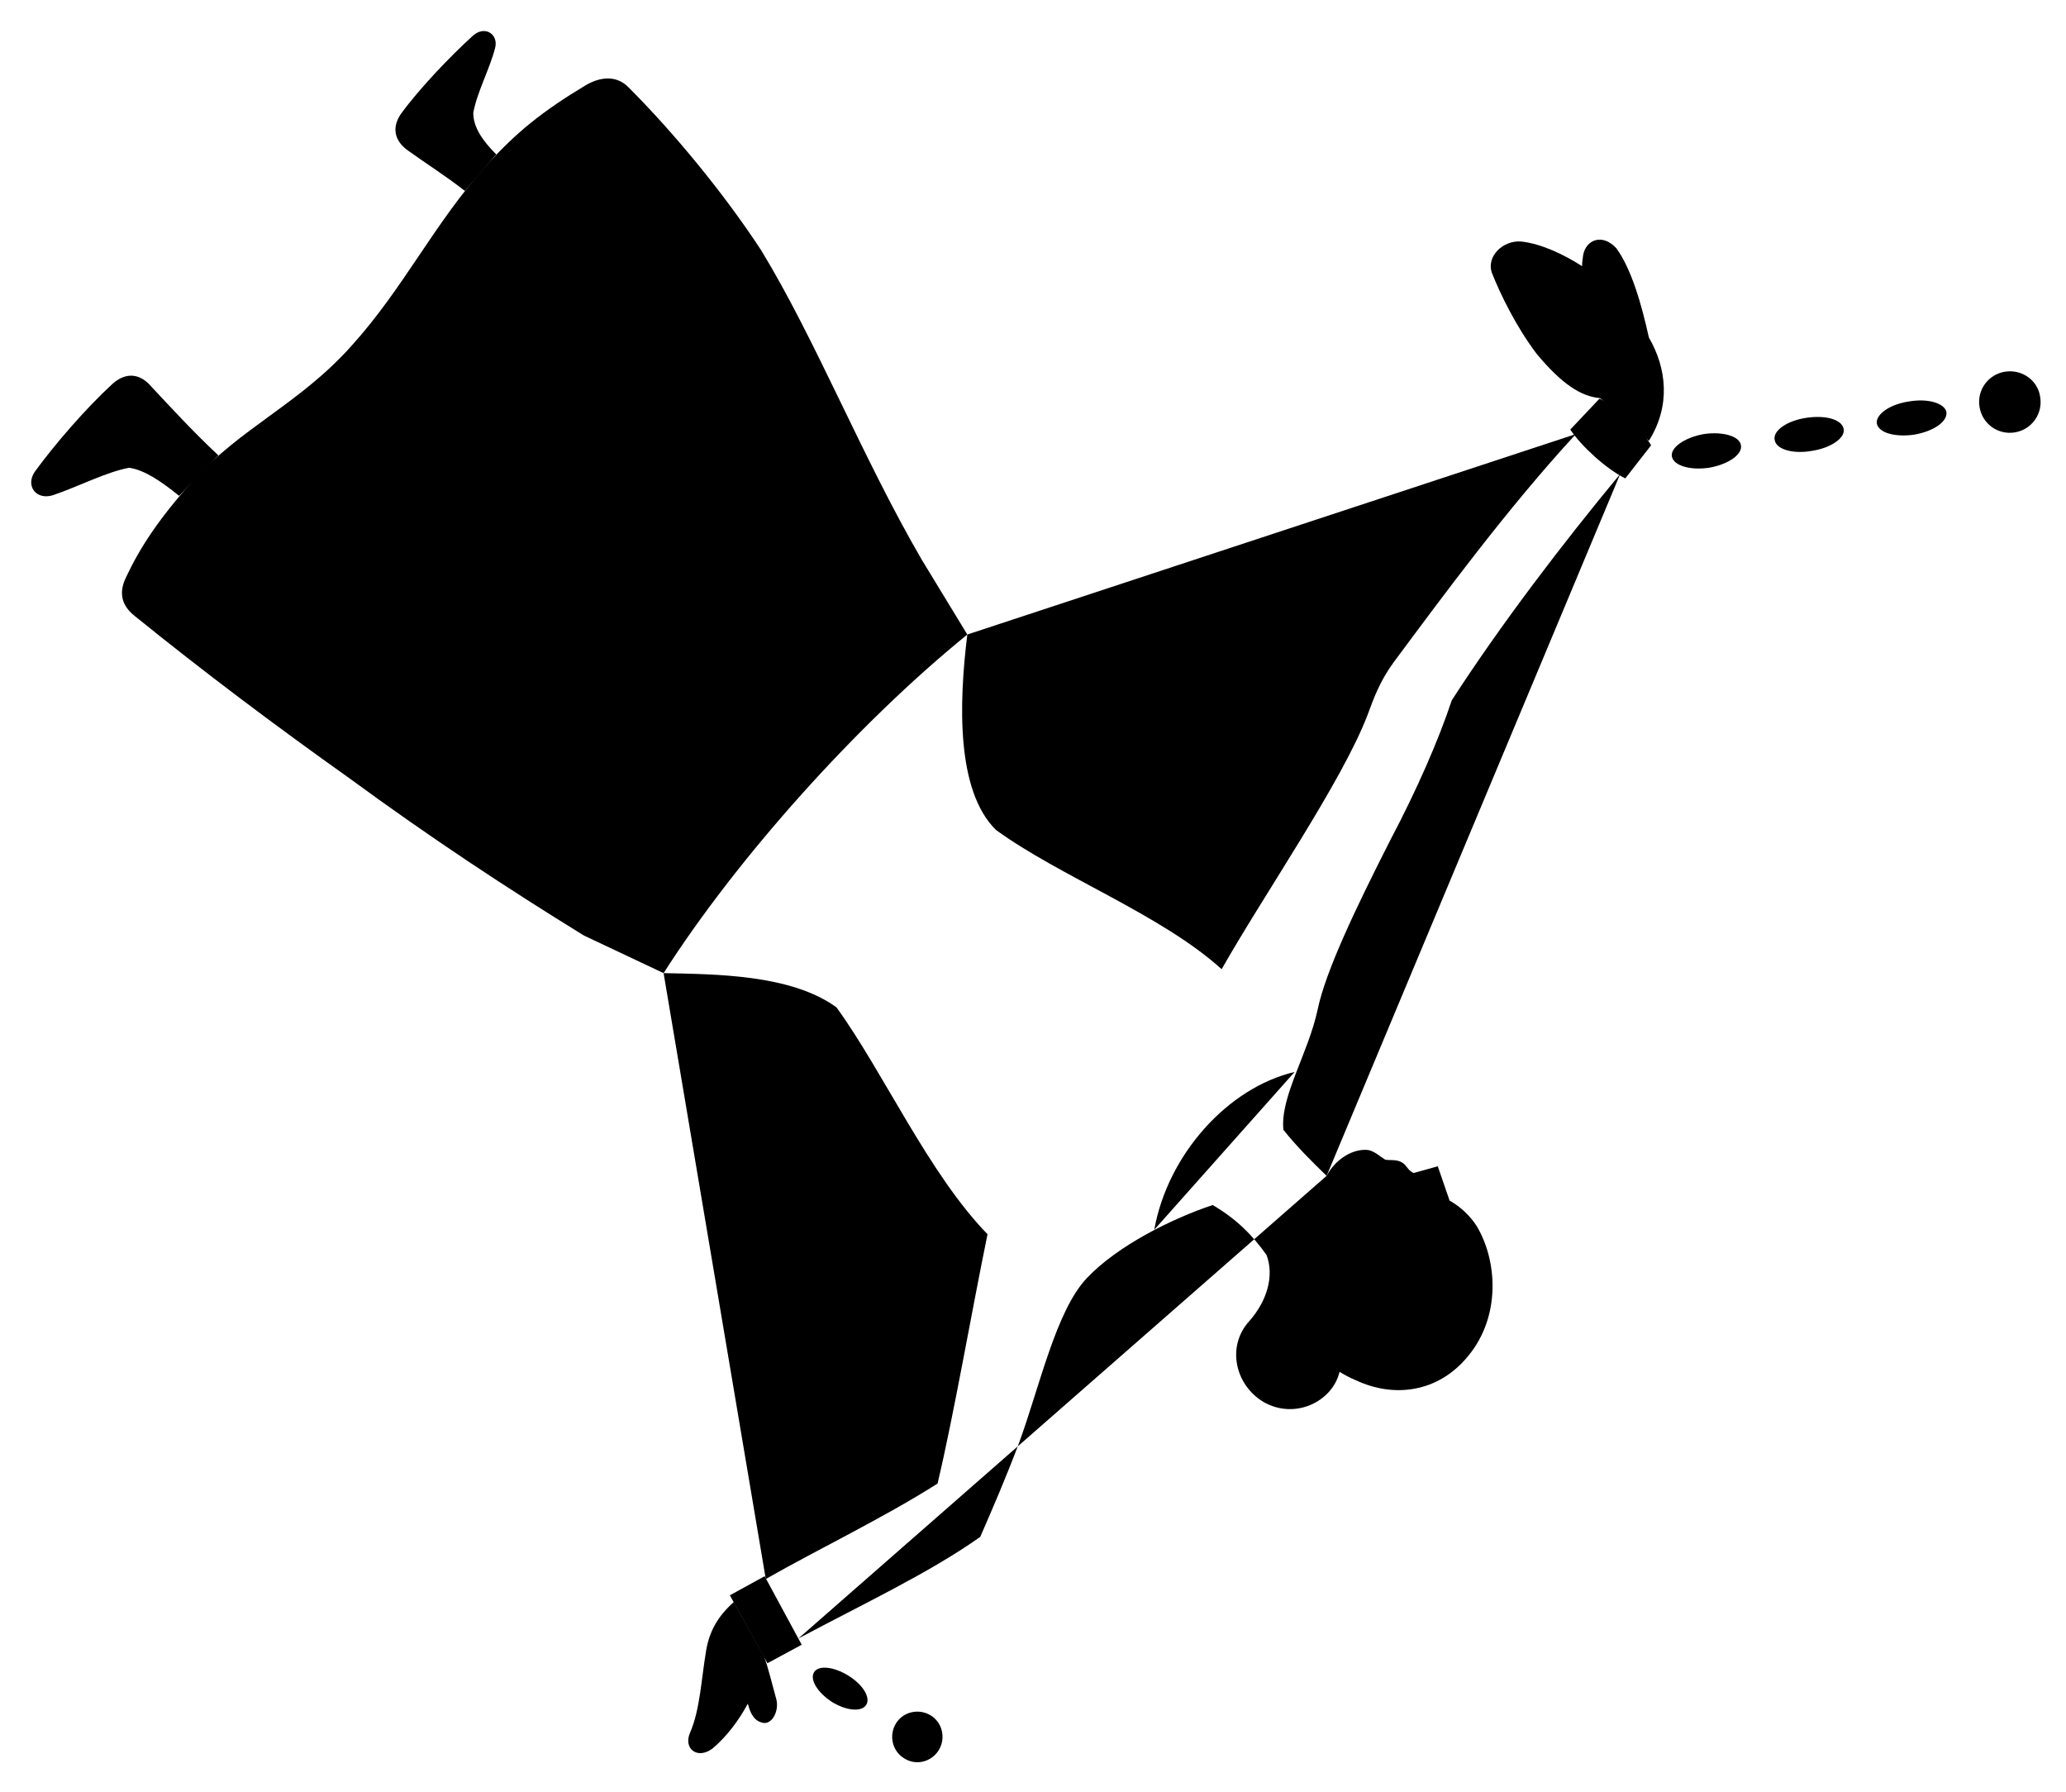
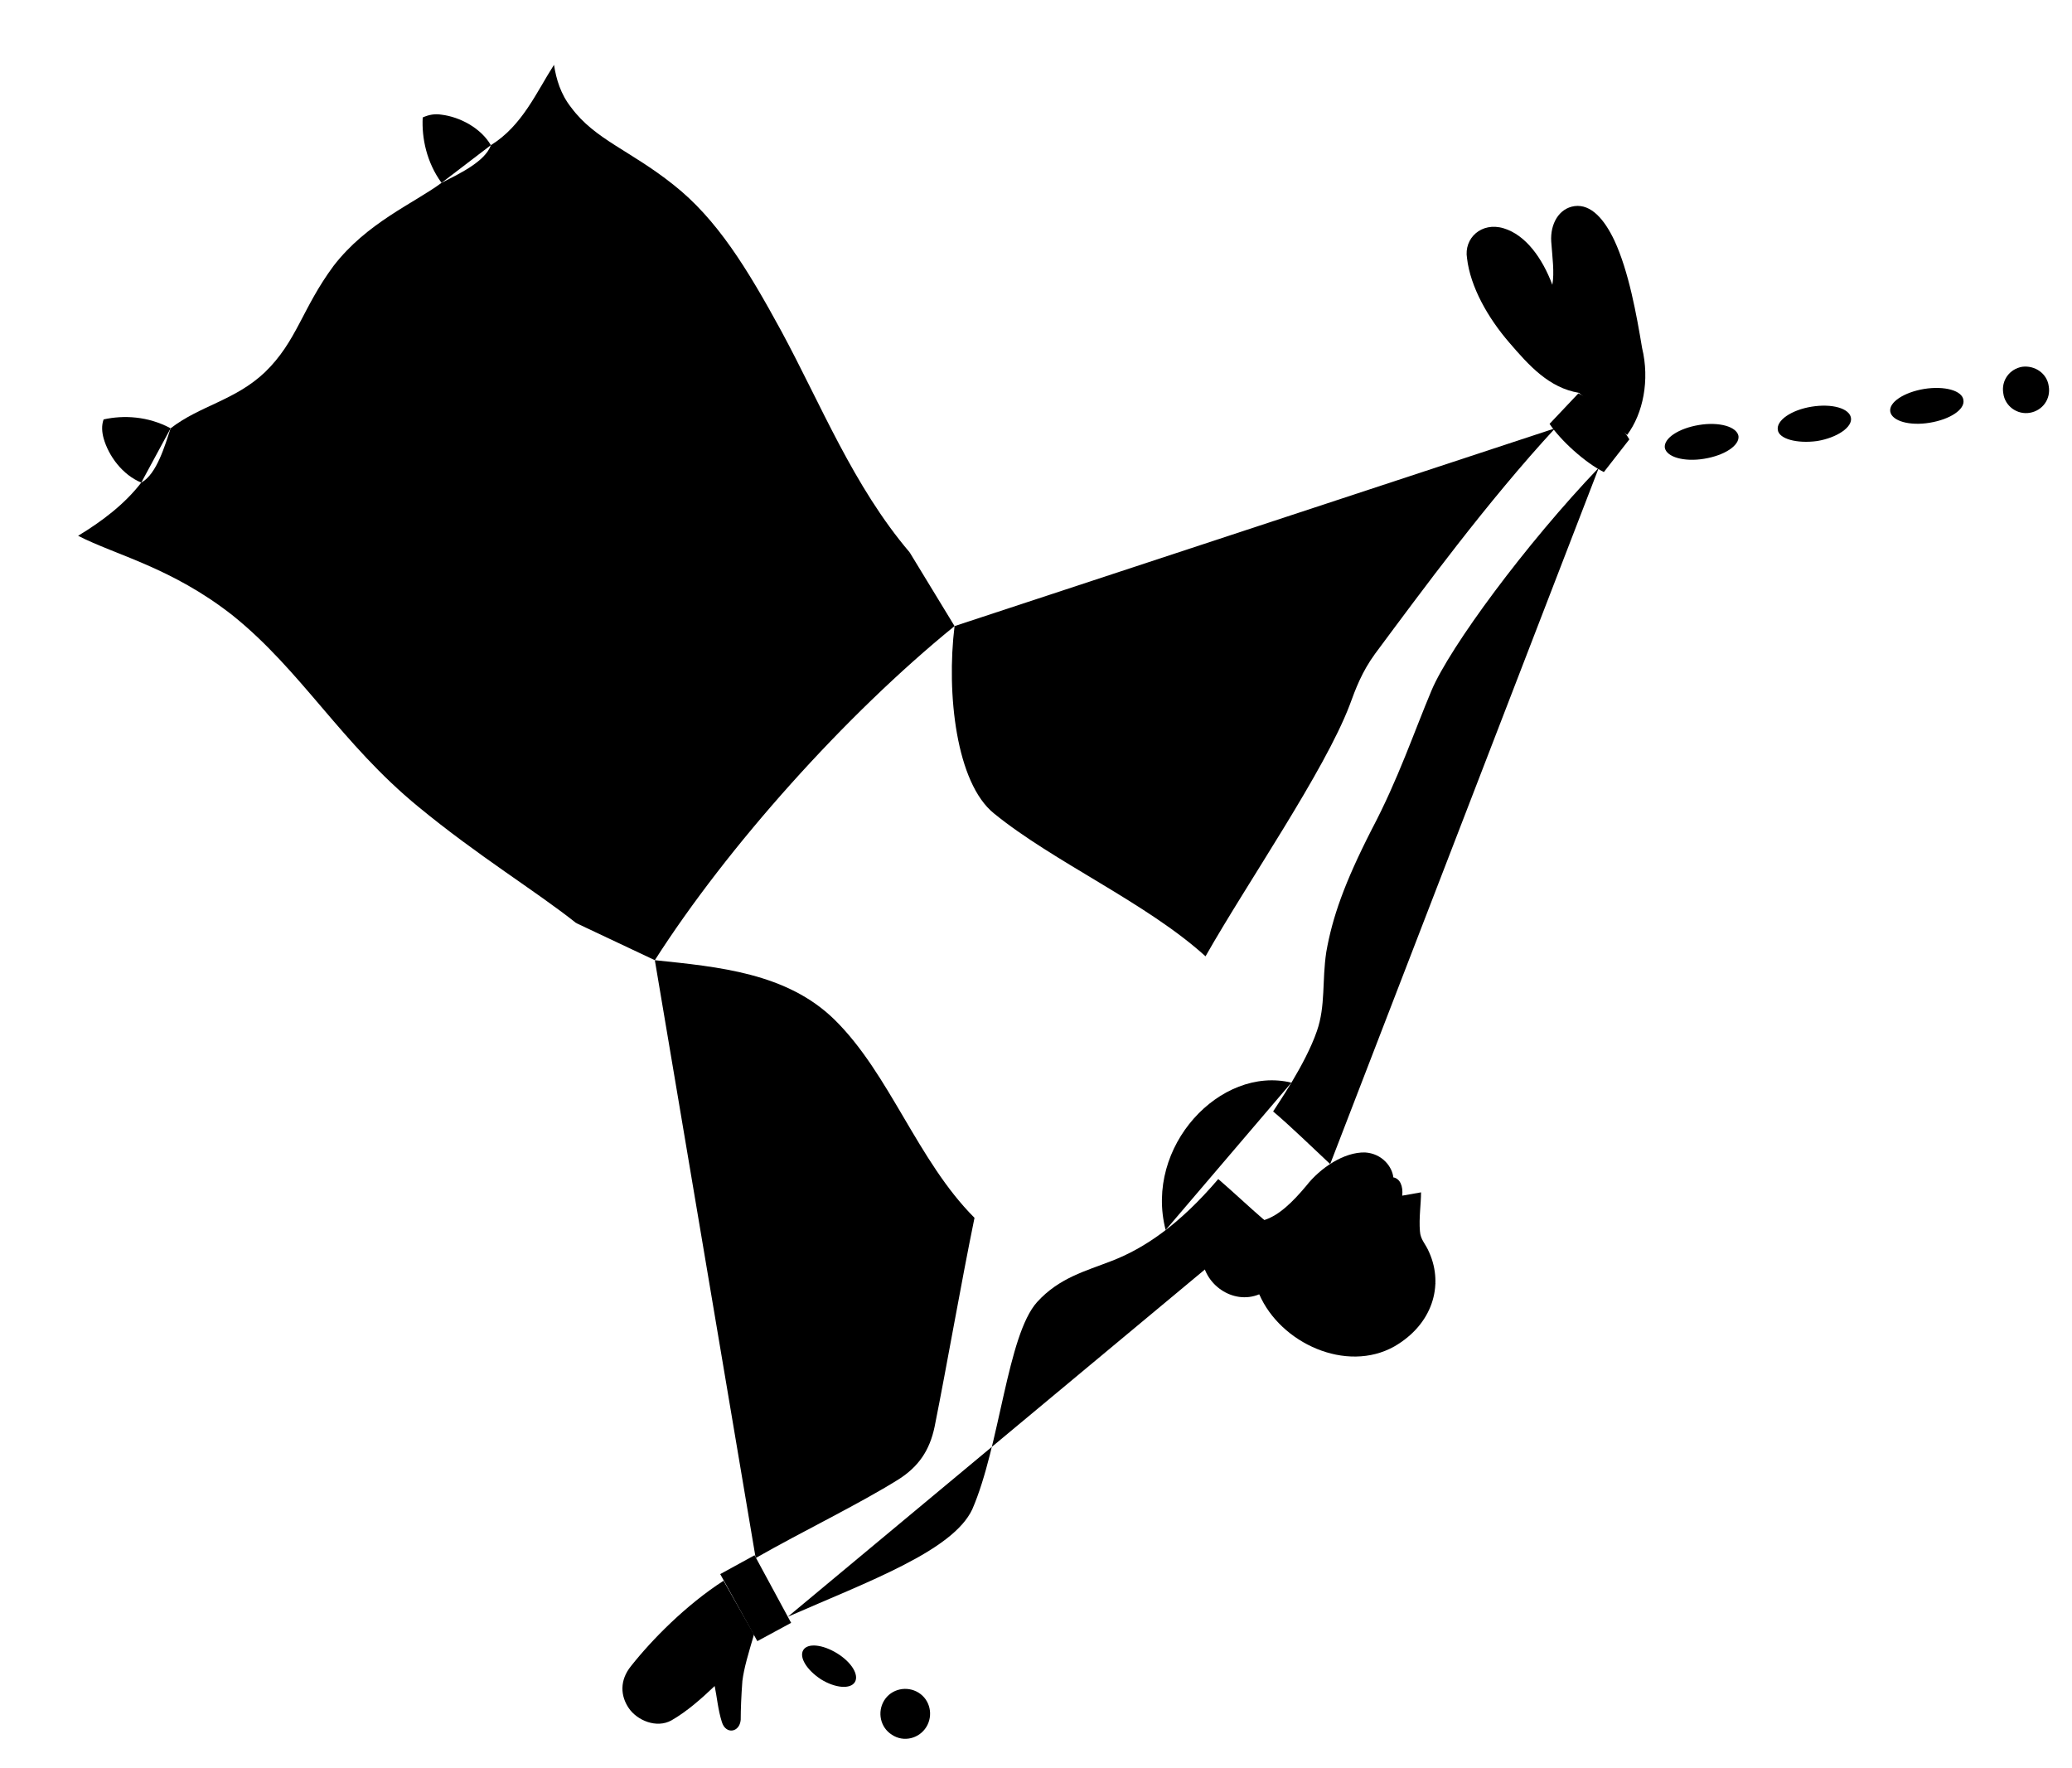
- <svg xmlns="http://www.w3.org/2000/svg" viewBox="-177 -150 368 319">
+ <svg xmlns="http://www.w3.org/2000/svg" viewBox="-177 -150 374 319">
  <g>
-     <path d="M 59.3 59.4 C 60.9 56.4 64 54.5 66.7 54.8 C 67.8 55 68.9 56 69.7 56.5 C 70.3 56.7 71.7 56.4 72.7 57 C 73.6 57.5 73.7 58.4 74.8 58.9 L 79.1 57.7 L 81.2 63.8 C 83.3 65 84.9 66.6 86 68.3 C 89.7 74.4 90.4 84.4 84.5 91.5 C 79.2 98 71.3 99 64.5 95.8 C 63.5 95.4 62.4 94.8 61.6 94.3 C 60.4 99.5 53.8 102.9 48.1 99.7 C 42.9 96.6 41.5 89.7 45.5 85.3 C 48.7 81.7 50 77.2 48.6 73.5 C 46.2 70.1 43.3 67.1 39 64.6 C 31.8 67 22.1 71.8 16.6 77.6 C 11.1 83.4 8.2 96.9 4.5 107 C 2.2 113.1 -0.3 118.9 -2.4 123.7 C -11.6 130.2 -23.4 135.7 -34.8 141.8" />
-     <path class="fine" d="M 87.4 71.8 C 82.5 78.2 75.3 81.4 68.3 80.2 C 64.5 79.4 60.2 77 55.1 76.7 M 56.2 93.7 C 53.8 97.5 48.5 96 48.1 91.9 C 48.1 88.7 51.7 87 53.8 89.2 M 77.3 65.1 C 75.6 65.5 74.7 66.8 75 68.2" />
+     <path d="M 51.2 70.2 C 46.7 67.9 40 71.4 40 76.7 C 40.1 81.7 45.5 85.6 50.3 83.6 C 54.1 92.4 66 97.9 74.7 93 C 81.6 89 83.6 82 81 76.1 C 80.3 74.4 79.4 73.8 79.3 72.2 C 79.1 69.8 79.5 67.3 79.5 65.2 L 76.1 65.8 C 76.3 64.1 75.7 62.7 74.5 62.5 C 74.3 60.6 72.5 58.2 69.4 58 C 65.6 57.9 61.3 60.8 58.8 64 C 56.3 67 53.8 69.4 51.2 70.2 Z" />
+     <path class="fine" d="M 82.1 81.6 C 77.7 87.4 70.8 91.5 63.9 91.5 C 58.8 91.4 54.5 89 50.3 83.6 M 49.3 79.8 C 48.2 82.2 44.4 81.3 43.8 78.2 C 43.3 75.6 46.2 73.9 47.7 76.1 M 74.2 76.3 C 76 76.6 77.6 75.7 77.9 73.9" />
  </g>
  <g>
-     <path d="M 59.3 59.4 C 56.7 56.9 53.9 54.1 51.6 51.2 C 51 45.3 56 37.7 57.7 29.8 C 59.1 23 64.5 11.7 70.6 -0.3 C 75.4 -9.4 79.2 -18.1 81.6 -25.3 C 90.4 -38.9 101.4 -53.3 111.6 -65.6" />
-     <path d="M 103.7 -72.7 C 91.5 -59.5 79.6 -43.3 71.2 -32 C 68.8 -28.7 67.7 -25.7 66.6 -22.7 C 62 -10.7 48.2 9.2 40.6 22.6 C 29.9 12.9 11.8 6.1 0.4 -2.2 C -6.7 -9.2 -6.2 -24.8 -4.7 -37" />
+     <path d="M 63.1 60.1 C 60.2 57.4 55.9 53.2 52.8 50.6 C 53.4 49.6 58.6 42.2 60.7 36.1 C 62.3 31.5 61.6 27.1 62.4 21.8 C 63.5 15.6 65.6 9.5 70.6 -0.3 C 75.4 -9.4 78.2 -17.8 81.4 -25.4 C 84.7 -33.2 98.4 -51.8 111.6 -65.6" />
+     <path d="M 103.7 -72.7 C 91.5 -59.5 79.6 -43.3 71.2 -32 C 68.8 -28.7 67.7 -25.7 66.6 -22.7 C 62 -10.7 48.2 9.2 40.6 22.6 C 29.9 12.9 13.2 5.6 2.4 -3.2 C -4.4 -8.7 -6.2 -24.8 -4.7 -37" />
  </g>
  <g>
-     <path d="M -40.6 131.2 C -31.3 125.9 -19.6 120.3 -10 114.2 C -7.1 102 -3.9 83.4 -1.1 69.8 C -11.6 59 -19.6 41 -28 29.4 C -36.1 23.5 -49.6 23.5 -58.8 23.3" />
-     <path class="fine" d="M 53.6 40.9 C 41.7 43.7 31 55.6 28.6 69" />
+     <path d="M 51.2 70.2 C 48.2 67.6 45.9 65.4 42.9 62.8 C 35.9 71 29.6 75.3 23.6 77.6 C 19 79.4 14.2 80.6 10.2 85 C 4.8 91 3.5 110.9 -1.5 122.4 C -5 129.9 -20.2 135.4 -34.8 141.8" />
+     <path d="M -40.6 131.2 C -32 126.3 -22 121.5 -14.8 117 C -11.2 114.7 -9.2 111.8 -8.3 107.5 C -6 96 -3.6 82 -1.1 69.8 C -11.4 59.5 -16.4 43.8 -26.4 34 C -35 25.6 -47.3 24.5 -58.8 23.3" />
+     <path class="fine" d="M 56.1 45.4 C 43.3 42.3 29.5 56.9 33.4 72" />
  </g>
  <g>
-     <path d="M -28.5 -38.3 C -23.4 -42.8 -18.1 -46.9 -12.8 -50.3 L -4.7 -37 C -24.4 -21 -45.7 2.8 -58.8 23.3 L -73 16.6 C -64.2 -0.5 -49.7 -18.8 -33.7 -33.7" />
-     <path d="M -22 -31.8 C -18.4 -28.9 -21.5 -23.3 -25.8 -23.6 C -29.8 -24 -32.8 -29.9 -29.8 -33.2 C -27.6 -35.7 -24.5 -33.8 -22 -31.8 Z" />
-     <path d="M -26.6 -35.4 C -30.9 -41.6 -32.9 -48.3 -37.9 -53.3 C -41.3 -56.9 -45.6 -58.4 -49.4 -60.5 L -49.2 -55.7 L -54.4 -54.7 C -50.6 -52.3 -46.5 -50.9 -42.8 -47.5 C -37.6 -42.8 -35.8 -35.9 -31.7 -30.6" />
+     <path d="M -4.7 -37 C -24.4 -21 -45.7 2.8 -58.8 23.3 L -73 16.6 C -57.7 -7.3 -35.3 -32.8 -12.8 -50.3 Z" />
+     <path d="M -33.9 -31.6 C -39.4 -35.5 -44.2 -37.5 -49.4 -39.8 L -45.7 -42.3 C -41.5 -39.5 -37.5 -37.4 -31.5 -34 M -30 -35.4 C -34.8 -40.6 -36.5 -44.4 -38.4 -48.6 L -34.3 -49.1 C -32.8 -45.7 -31.4 -42.4 -27.5 -37.8" />
  </g>
  <g>
-     <path d="M -12.8 -50.3 C -23.4 -68.5 -31.6 -89.3 -41.4 -105.4 C -48.2 -115.8 -57.2 -126.6 -65 -134.4 C -67.1 -136.6 -70 -136.4 -72.7 -134.8 C -80.2 -130.3 -85 -126.5 -90.3 -120.6 C -99.7 -110.2 -105 -98.8 -114.4 -88.4 C -123.7 -78 -134.1 -73.9 -142.8 -64.2 C -148.8 -57.5 -152.1 -52.4 -154.5 -47.3 C -155.9 -44.5 -155.4 -42.2 -153 -40.3 C -140.9 -30.5 -128 -20.8 -114.9 -11.5 C -100.3 -0.8 -86.8 8.1 -73 16.6" />
-     <path class="fine" d="M -26.6 -49.9 C -42.2 -71.5 -61 -95.5 -77.8 -118.7 M -69.9 -37.7 C -86.3 -52.4 -101.4 -65.5 -116.7 -78.4 M -70.1 -1.6 C -91.7 -16.4 -116.4 -33.8 -141.9 -51.8" />
+     <path d="M -12.8 -50.3 C -23 -62.3 -28.8 -77 -36 -90.3 C -42.1 -101.5 -47.6 -110.5 -55.5 -116.7 C -63.3 -122.9 -69.6 -124.8 -73.9 -130.6 C -75.8 -133 -76.6 -135.7 -77 -138.3 C -80.1 -133.5 -82.7 -127.3 -88.4 -123.8 C -89.4 -120.8 -94.4 -118.5 -97.3 -117 C -102.3 -113.3 -110.8 -109.8 -116.8 -102 C -122.5 -94.3 -123.4 -88.4 -129.2 -82.8 C -134.6 -77.7 -140.9 -76.8 -146.2 -72.7 C -147.2 -69.7 -148.7 -64.4 -151.5 -62.9 C -154.5 -59 -158.6 -55.9 -162.9 -53.3 C -156.1 -49.8 -146.1 -47.6 -135.1 -39 C -122.6 -29 -115.4 -15.8 -101.5 -4.4 C -90.7 4.5 -80.3 10.8 -73 16.6" />
+     <path class="fine" d="M -57.5 -9.7 C -70.5 -16.1 -88.7 -22.4 -105.9 -36.1 M -43.3 -27.8 C -57.5 -37.4 -67.7 -53.2 -84.5 -64.3 M -28.2 -43.9 C -34.2 -56.9 -41.8 -77.3 -55.2 -95.4" />
  </g>
  <g>
-     <path d="M -88.6 -122.5 C -91 -124.9 -92.7 -127.3 -92.7 -129.9 C -92 -133.7 -89.8 -137.6 -88.8 -141.5 C -88.2 -143.9 -90.6 -145.5 -92.7 -143.7 C -96.9 -139.9 -102.4 -134.1 -105.6 -129.7 C -107.3 -127.2 -106.7 -124.8 -104.2 -123.1 C -101.3 -121 -97.5 -118.6 -94.2 -116" />
-     <path d="M -145.1 -61.7 C -148.2 -64.2 -151.2 -66.3 -154 -66.7 C -158.2 -65.9 -162.9 -63.4 -167.6 -61.8 C -170.6 -60.9 -172.5 -63.5 -170.8 -66 C -167.3 -70.8 -161.8 -77.2 -156.9 -81.7 C -154.6 -83.7 -152.1 -83.6 -150 -81.1 C -146.8 -77.7 -142.8 -73.3 -138.1 -68.9" />
+     <path d="M -88.4 -123.8 C -90.2 -126.9 -94 -128.9 -97.3 -129.3 C -98.5 -129.5 -99.6 -129.3 -100.7 -128.8 C -100.9 -125.1 -100 -120.7 -97.3 -117" />
+     <path d="M -151.5 -62.9 C -154.9 -64.3 -157.4 -67.7 -158.3 -70.9 C -158.6 -72 -158.7 -73.2 -158.3 -74.3 C -154.7 -75.1 -150.3 -74.9 -146.2 -72.7" />
+     <path class="fine" d="M -96.9 -119 C -98.9 -121.6 -100.1 -124.4 -100.4 -127 M -148.1 -72.1 C -150.9 -73.6 -153.9 -74.4 -156.5 -74.3" />
  </g>
  <g>
    <path d="M 112.5 -64.8 L 117.1 -70.7 C 115.5 -73.5 111 -77.5 107.9 -79 L 102.7 -73.5 C 104.7 -70.5 109.1 -66.5 112.5 -64.8 Z" />
-     <path d="M 116.7 -71.5 C 120.6 -77.7 119.9 -84.4 116.7 -89.9 C 115.4 -95.8 113.6 -102.1 110.9 -105.8 C 108.4 -108.5 105.5 -107.3 105 -104.6 C 104.9 -103.9 104.8 -103.2 104.8 -102.6 C 101.7 -104.6 97.6 -106.6 93.9 -107 C 90.7 -107.2 87.8 -104.4 88.7 -101.5 C 90.2 -97.7 93 -91.9 96.7 -87 C 101.2 -81.6 104.6 -79.4 108 -79.1" />
-     <path class="fine" d="M 104.8 -102.6 C 107.8 -99.4 110 -95.8 111 -92.5" />
-     <path d="M 114.9 -67.8 L 123.3 -69.1 M 133.1 -70.7 C 133.4 -69.1 130.9 -67.3 127.4 -66.7 C 124 -66.2 121.1 -67.1 120.8 -68.7 C 120.5 -70.3 123.1 -72.1 126.5 -72.7 C 129.9 -73.2 132.9 -72.3 133.1 -70.7 Z M 130.7 -70.3 L 141.5 -72 M 151.4 -73.6 C 151.7 -72 149.1 -70.2 145.7 -69.7 C 142.3 -69.1 139.3 -70 139.1 -71.7 C 138.8 -73.3 141.3 -75.1 144.8 -75.6 C 148.2 -76.1 151.1 -75.3 151.4 -73.6 Z M 148.9 -73.2 L 159.8 -75 M 169.7 -76.6 C 169.9 -74.9 167.4 -73.2 164 -72.6 C 160.6 -72.1 157.6 -72.9 157.3 -74.6 C 157.1 -76.2 159.6 -78 163 -78.5 C 166.4 -79.1 169.4 -78.2 169.7 -76.6 Z M 167.2 -76.2 L 177.1 -77.8 M 186.4 -79.3 C 186.9 -76.3 184.9 -73.5 181.9 -73 C 178.9 -72.5 176.1 -74.5 175.6 -77.5 C 175.1 -80.5 177.1 -83.3 180.1 -83.8 C 183.1 -84.3 186 -82.3 186.4 -79.3 Z" />
+     <path d="M 116.7 -71.5 C 119.6 -75.4 120.8 -81.4 119.4 -87.2 C 118.4 -93.2 117 -101 114.4 -106.6 C 112.6 -110.4 110.2 -113.2 107.2 -112.8 C 104.4 -112.4 102.8 -109.6 103 -106.4 C 103.2 -103.6 103.6 -100.8 103.2 -98.6 C 101.4 -103.4 98.4 -107.6 94.4 -108.8 C 90.4 -110 87.2 -107 87.8 -103.4 C 88.4 -98.2 91.6 -92.6 95.4 -88.2 C 99 -84 102.6 -80 108 -79.1" />
+     <path class="fine" d="M 103.6 -97.6 C 106.6 -94.6 109.2 -91.2 110.4 -87.6 M 96.2 -105.6 C 97.8 -103 98.8 -100.4 99.4 -97.8 M 91.6 -103.4 C 93.4 -101 94.6 -98.6 95.4 -96.2" />
+     <path d="M 114.9 -67.8 L 125.9 -69.6 M 136.8 -71.3 C 137 -69.6 134.3 -67.8 130.6 -67.2 C 127 -66.6 123.8 -67.5 123.5 -69.2 C 123.3 -70.9 126 -72.7 129.7 -73.3 C 133.3 -73.9 136.5 -73 136.8 -71.3 Z M 134.4 -70.9 L 146.2 -72.8 M 157.1 -74.6 C 157.4 -72.9 154.6 -71 151 -70.4 C 147.3 -69.9 144.1 -70.8 143.9 -72.4 C 143.6 -74.1 146.3 -76 150 -76.6 C 153.7 -77.2 156.8 -76.3 157.1 -74.6 Z M 154.7 -74.2 L 166.6 -76.1 M 177.4 -77.8 C 177.7 -76.1 175 -74.3 171.3 -73.7 C 167.7 -73.1 164.5 -74 164.2 -75.7 C 163.9 -77.4 166.7 -79.2 170.3 -79.8 C 174 -80.4 177.2 -79.5 177.4 -77.8 Z M 182.2 -78.6 L 184.6 -79 M 192.8 -80.3 C 193.2 -78 191.7 -75.9 189.4 -75.5 C 187.1 -75.1 184.9 -76.7 184.6 -79 C 184.2 -81.3 185.7 -83.4 188 -83.8 C 190.3 -84.1 192.5 -82.6 192.8 -80.3 Z" />
  </g>
  <g>
    <path d="M -34.2 142.9 L -40.3 146.2 L -47 134.1 L -40.8 130.7 Z" />
-     <path d="M -40.9 145 C -40.1 147.2 -39.4 150.2 -38.7 152.7 C -38.2 154.8 -39.6 157.5 -41.5 156.7 C -43 156.2 -43.5 154.5 -43.8 153.4 C -45.4 156.4 -47.6 159.3 -50.1 161.4 C -52.8 163.4 -55.3 161.4 -54.1 158.6 C -52.3 154.5 -52.1 149.1 -51.2 143.8 C -50.6 140.5 -49.2 137.9 -46.3 135.3" />
-     <path class="fine" d="M -48.5 149.8 C -49.2 153.7 -50.5 157.1 -52.6 160.1" />
+     <path d="M -40.9 145 C -41.9 148.4 -42.7 151 -43 153.4 C -43.2 156.1 -43.3 158.5 -43.3 160.4 C -43.5 162.7 -46 163.1 -46.7 160.8 C -47.4 158.6 -47.6 156.2 -48 154.3 C -50.3 156.5 -53 158.9 -55.8 160.5 C -58.5 162 -62 160.5 -63.5 158.3 C -65 156.1 -65.2 153.3 -63.1 150.7 C -59.3 145.9 -53.2 139.7 -46.4 135.3" />
+     <path class="fine" d="M -48.3 153.4 C -47.8 150.7 -46.9 148.3 -45.5 146.1 M -59.5 160.1 C -57.9 158 -56.3 156 -54.5 154 M -62.9 156.5 C -61.2 154.5 -59.4 152.6 -57.5 150.8" />
    <path d="M -37.3 144.5 L -29.9 149.1 M -22.7 153.6 C -23.5 154.9 -26.2 154.7 -28.8 153.1 C -31.4 151.4 -32.8 149.1 -32 147.8 C -31.2 146.5 -28.5 146.8 -25.9 148.4 C -23.3 150 -21.9 152.3 -22.7 153.6 Z M -24.8 152.3 L -16.2 157.7 M -9.8 161.7 C -11.1 163.8 -13.9 164.5 -16 163.1 C -18.1 161.8 -18.7 159 -17.4 156.9 C -16.1 154.8 -13.3 154.2 -11.2 155.5 C -9.1 156.8 -8.5 159.6 -9.8 161.7 Z" />
  </g>
</svg>
